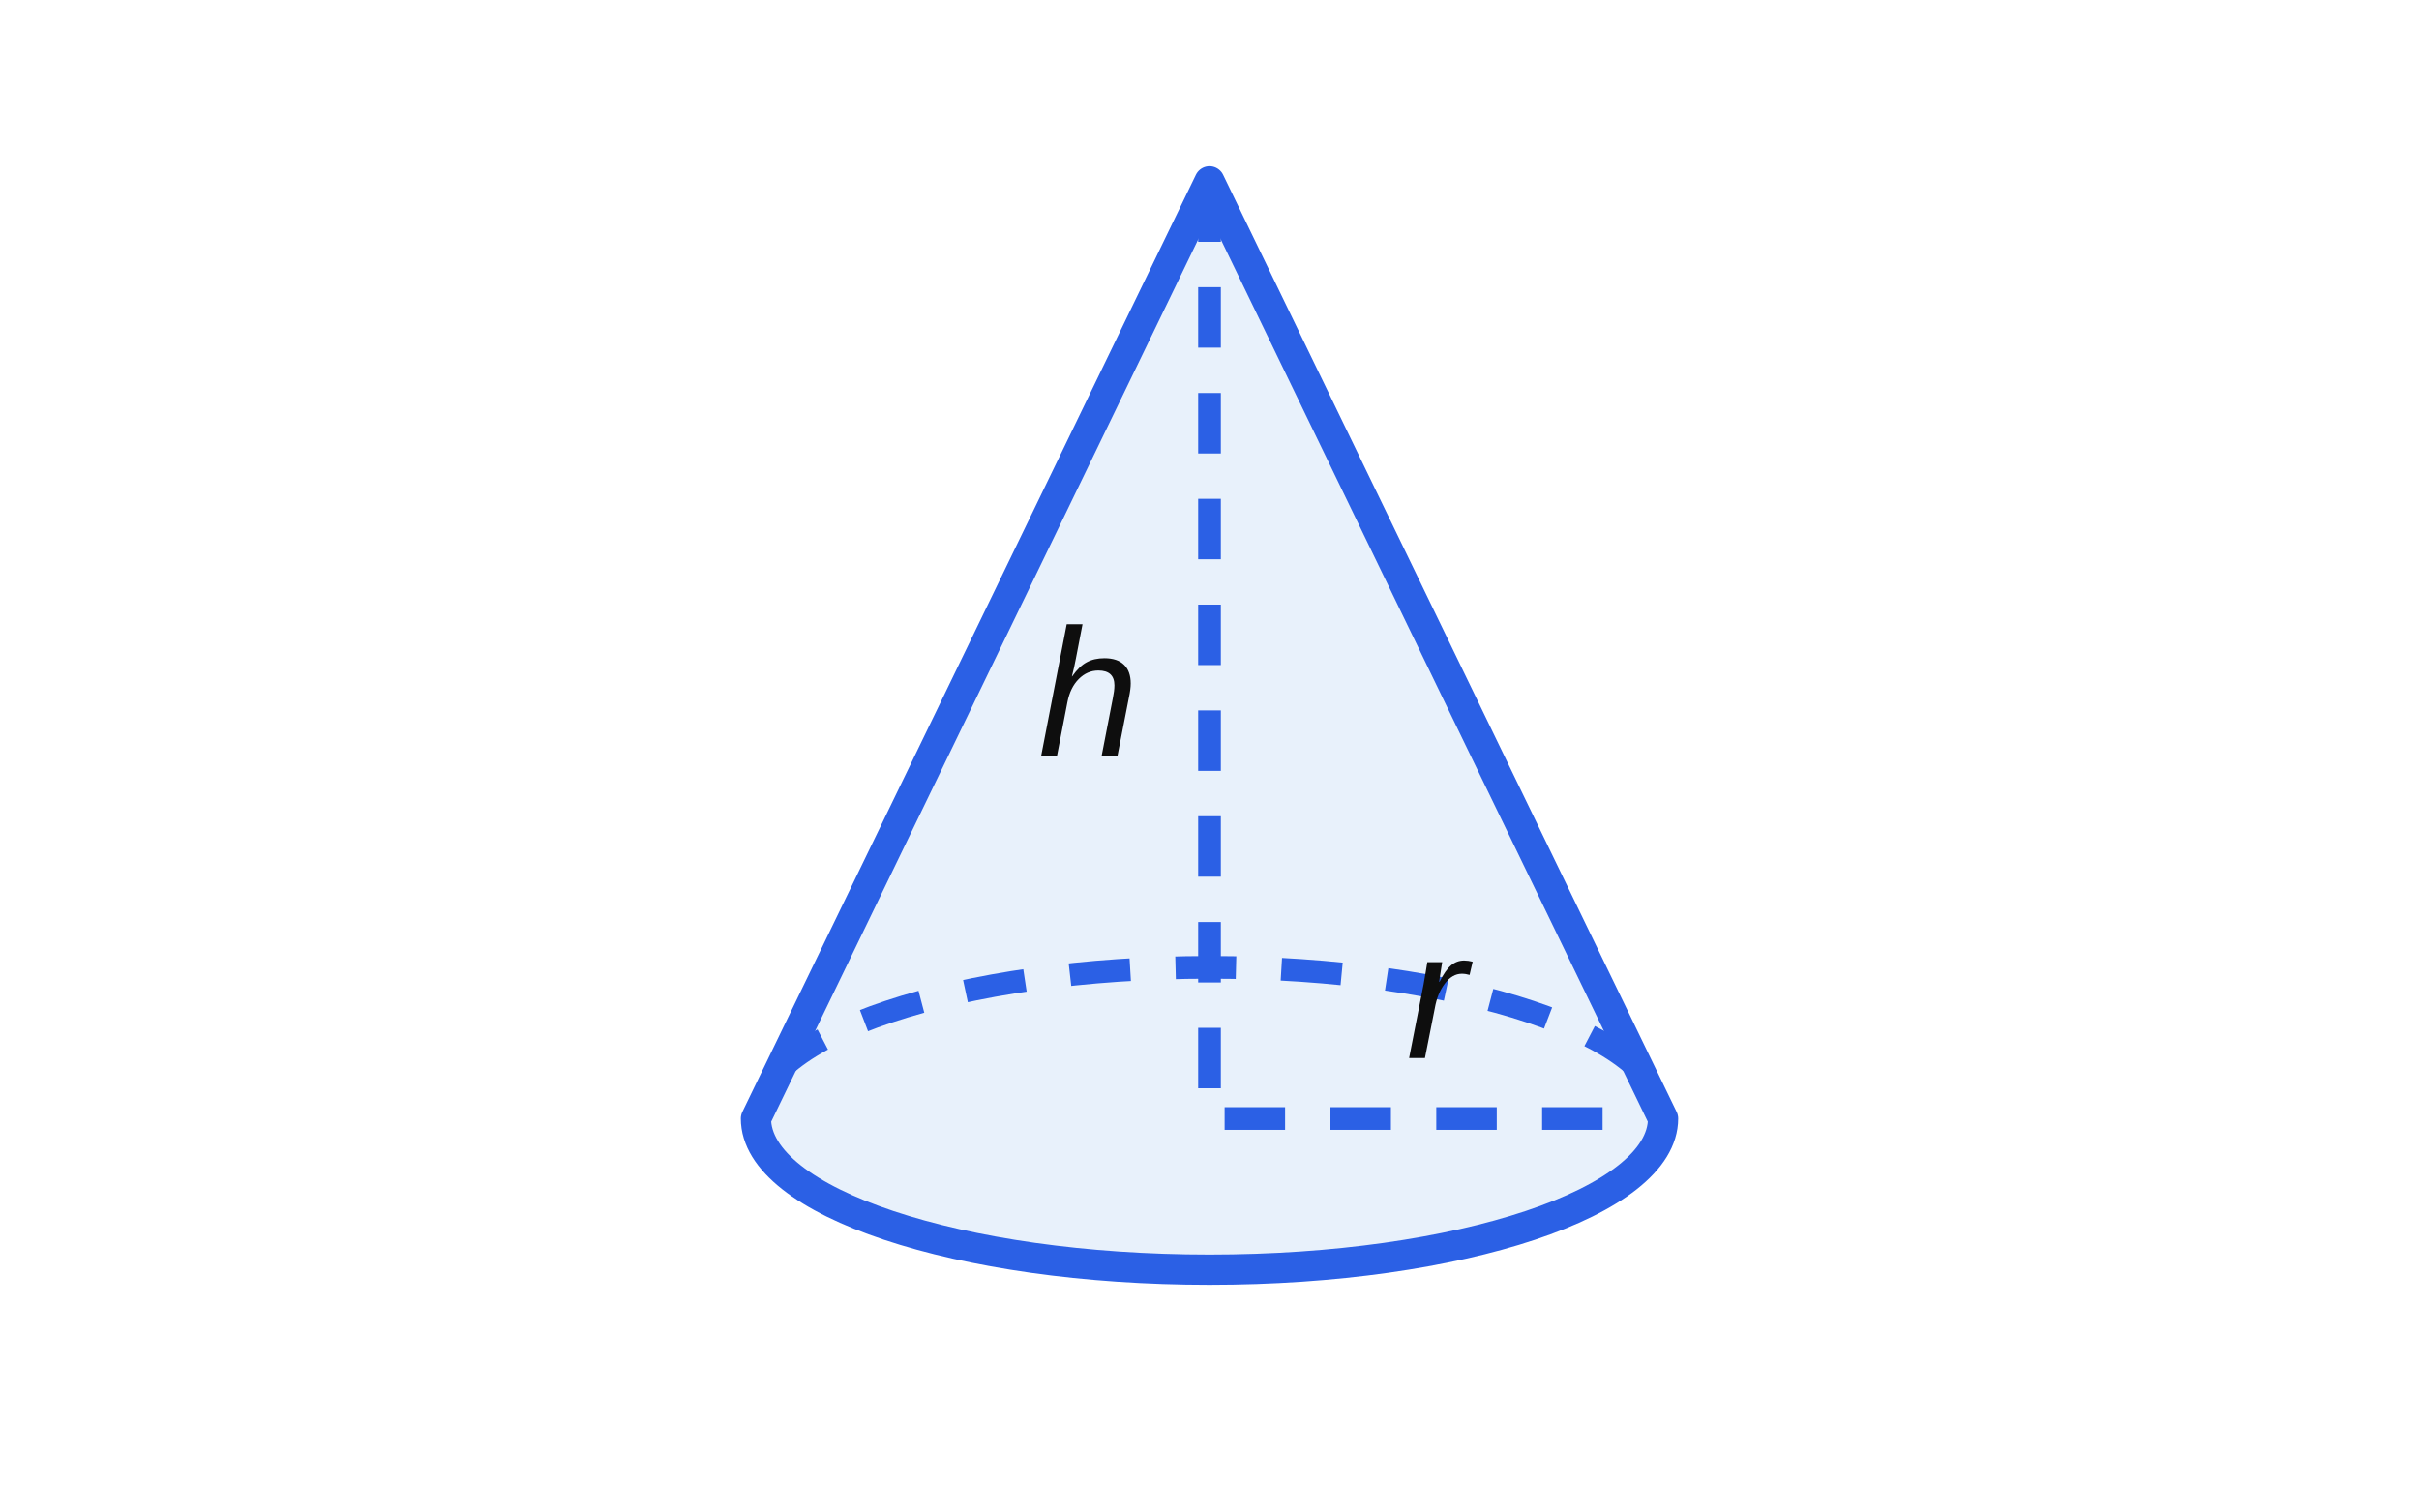
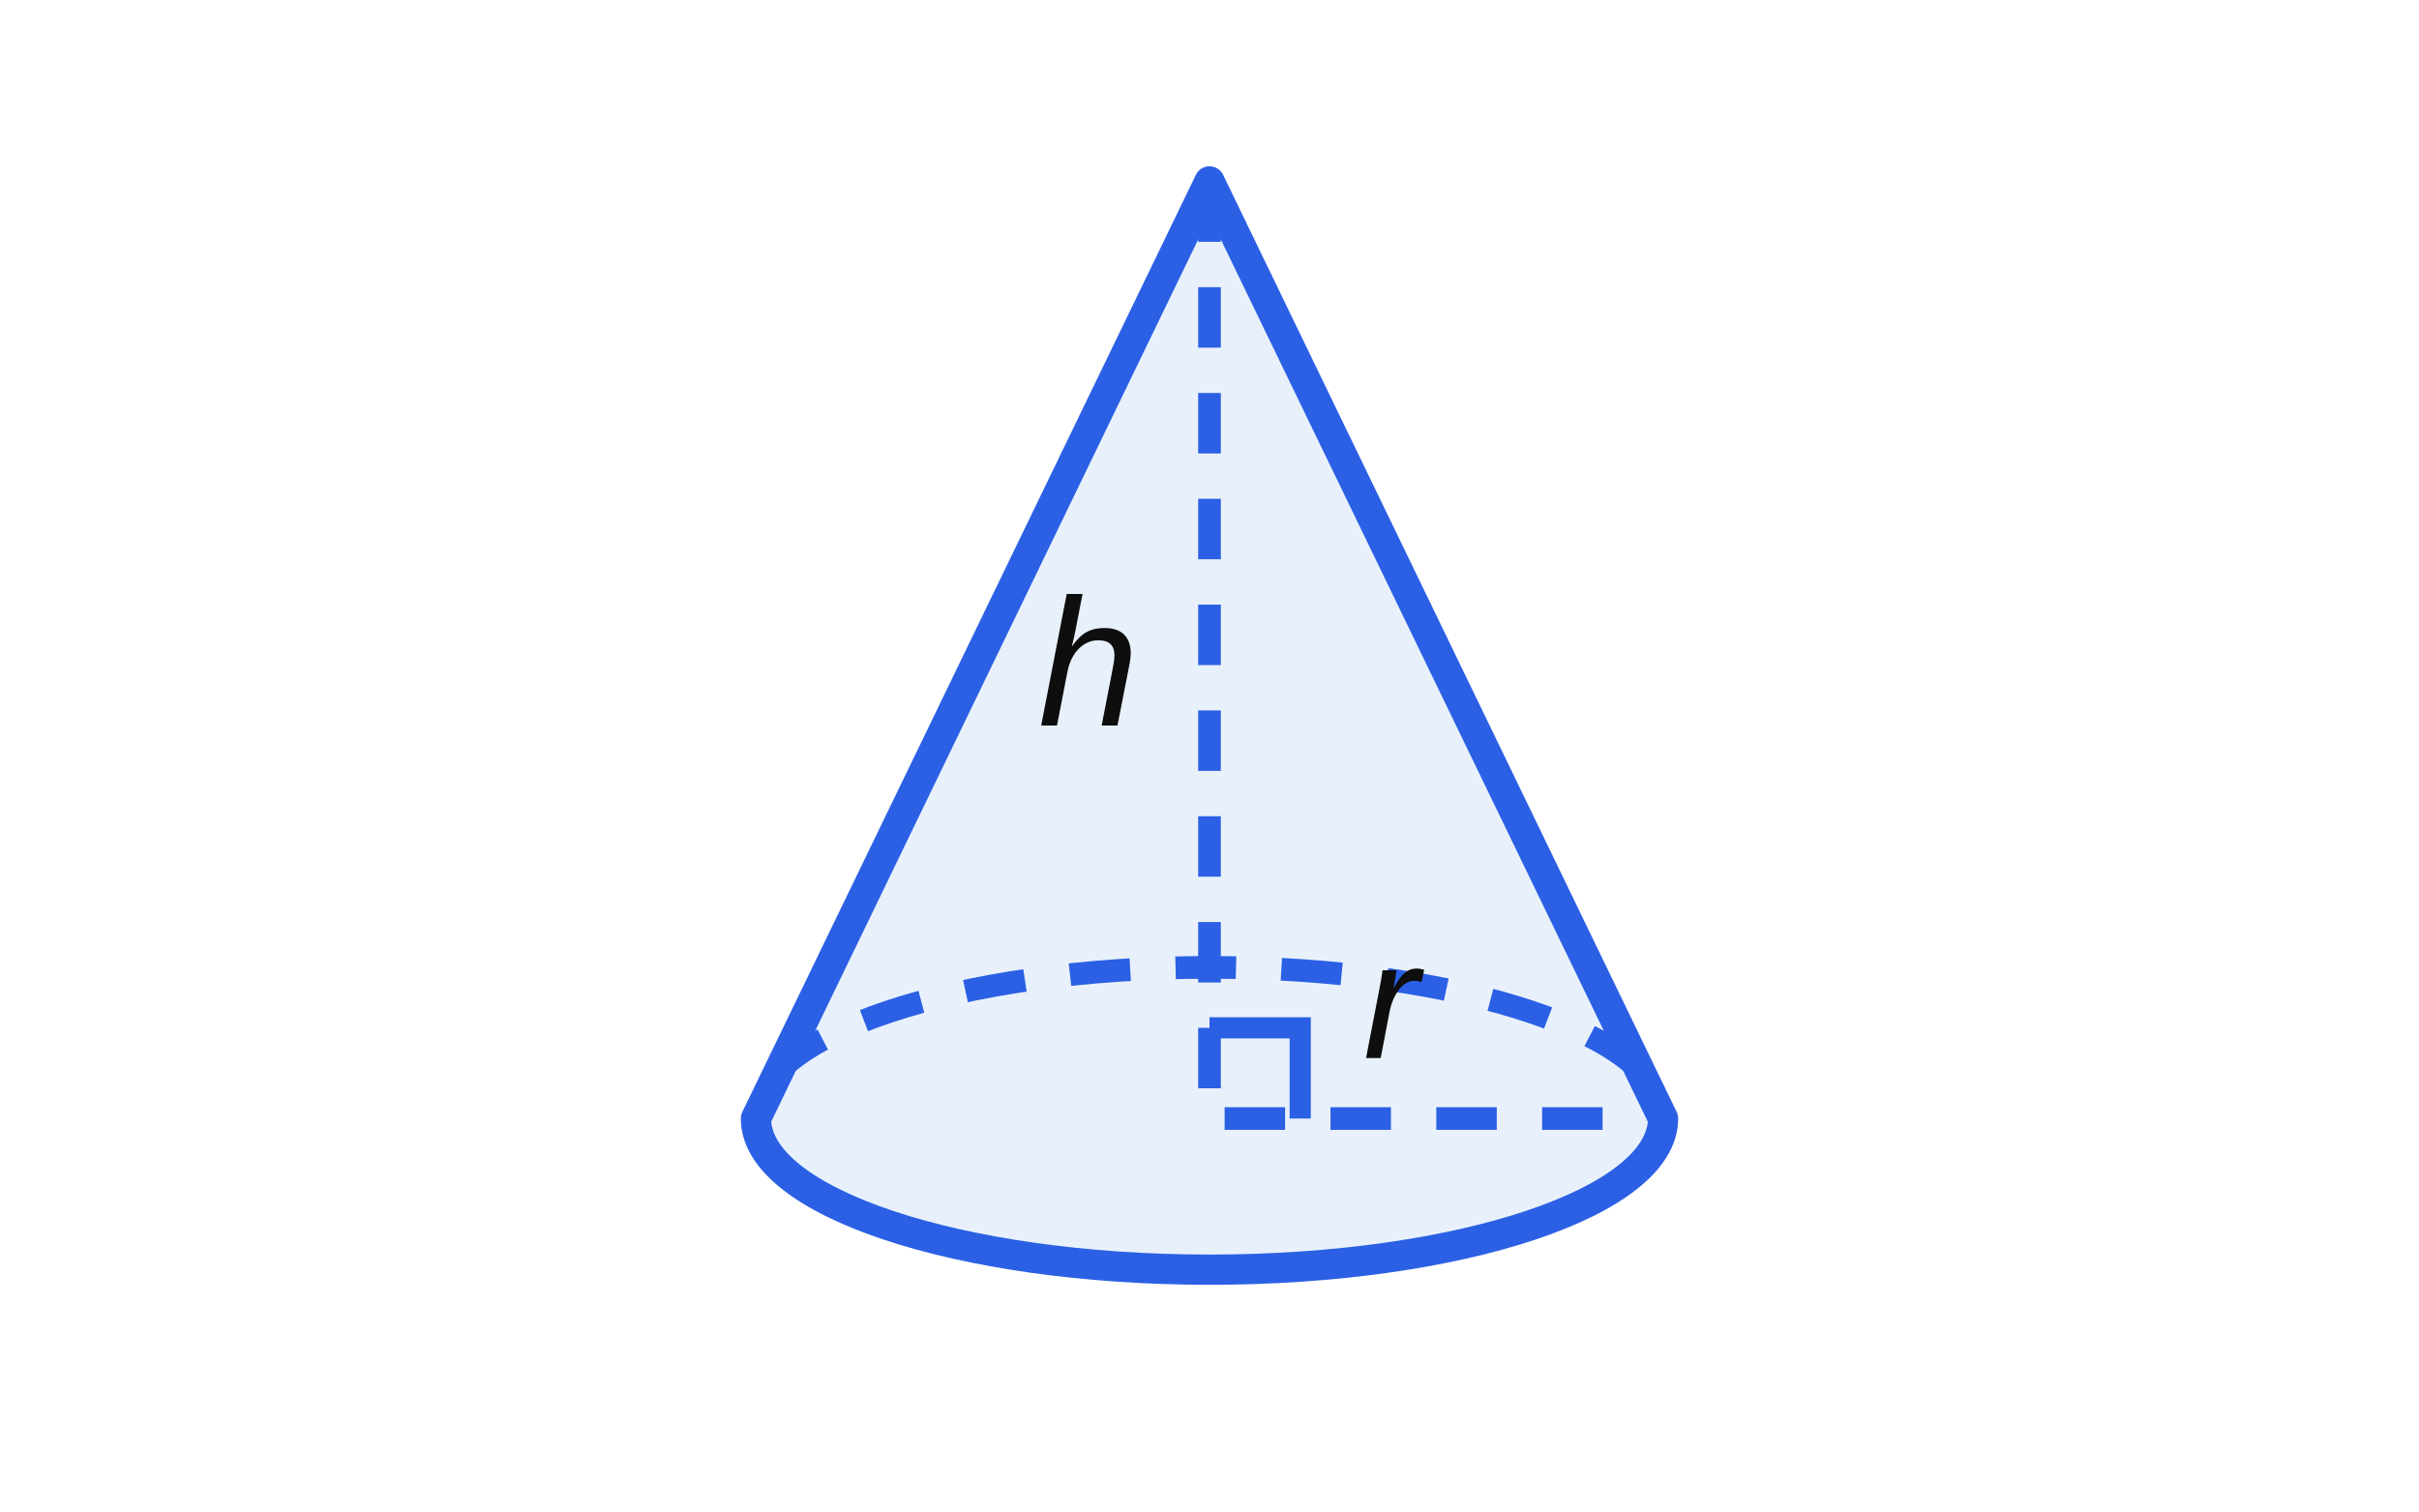
<svg xmlns="http://www.w3.org/2000/svg" viewBox="0 0 160 100">
  <path d="M50 74L80 12L110 74A30 10 0 0 1 50 74Z" fill="#E8F1FB" stroke="#2B60E5" stroke-width="2" stroke-linejoin="round" />
  <ellipse cx="80" cy="74" rx="30" ry="10" fill="none" stroke="#2B60E5" stroke-width="1.5" stroke-dasharray="4 3" />
  <path d="M80 12V74H110" fill="none" stroke="#2B60E5" stroke-width="1.5" stroke-dasharray="4 3" />
-   <text x="72" y="50" text-anchor="middle" font-family="Arial, sans-serif" font-size="12" font-style="italic" fill="#0E0E0E">h</text>
-   <text x="95" y="70" text-anchor="middle" font-family="Arial, sans-serif" font-size="12" font-style="italic" fill="#0E0E0E">r</text>
+   <path d="M80 68H86V74" fill="none" stroke="#2B60E5" stroke-width="1.4" />
+   <text x="72" y="48" text-anchor="middle" font-family="Arial, sans-serif" font-size="12" font-style="italic" fill="#0E0E0E">h</text>
+   <text x="92" y="70" text-anchor="middle" font-family="Arial, sans-serif" font-size="11" font-style="italic" fill="#0E0E0E">r</text>
</svg>
